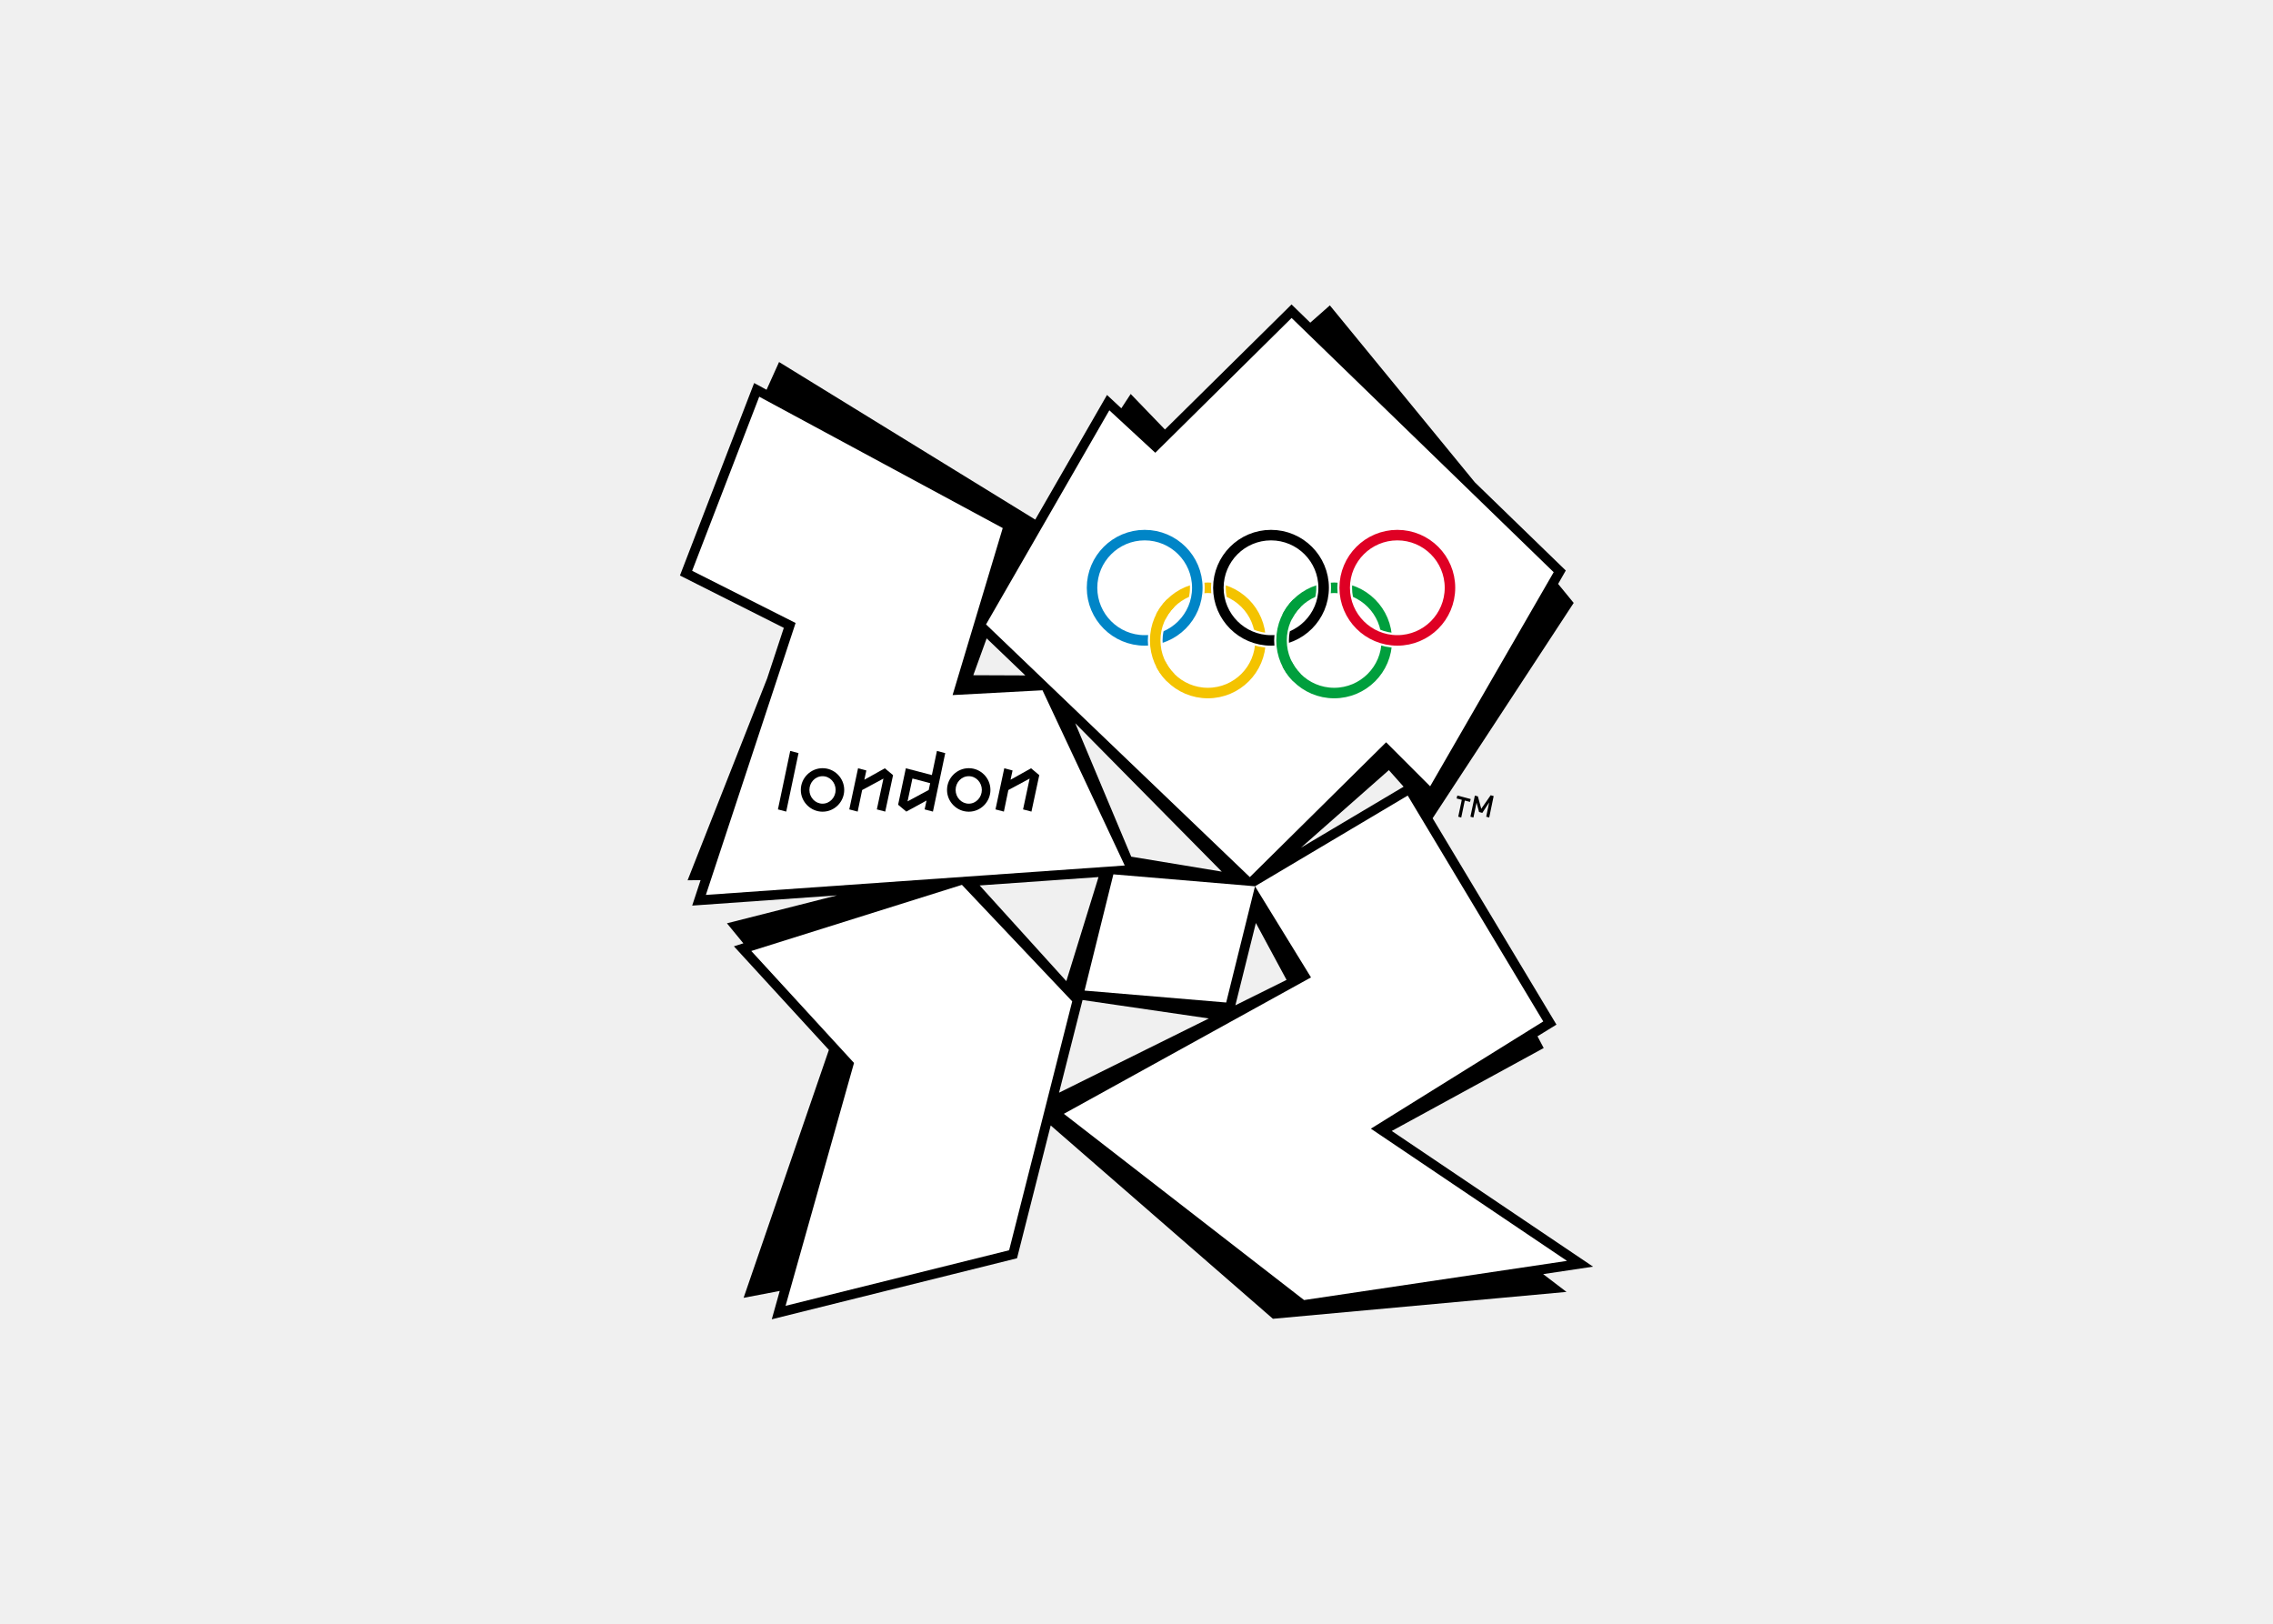
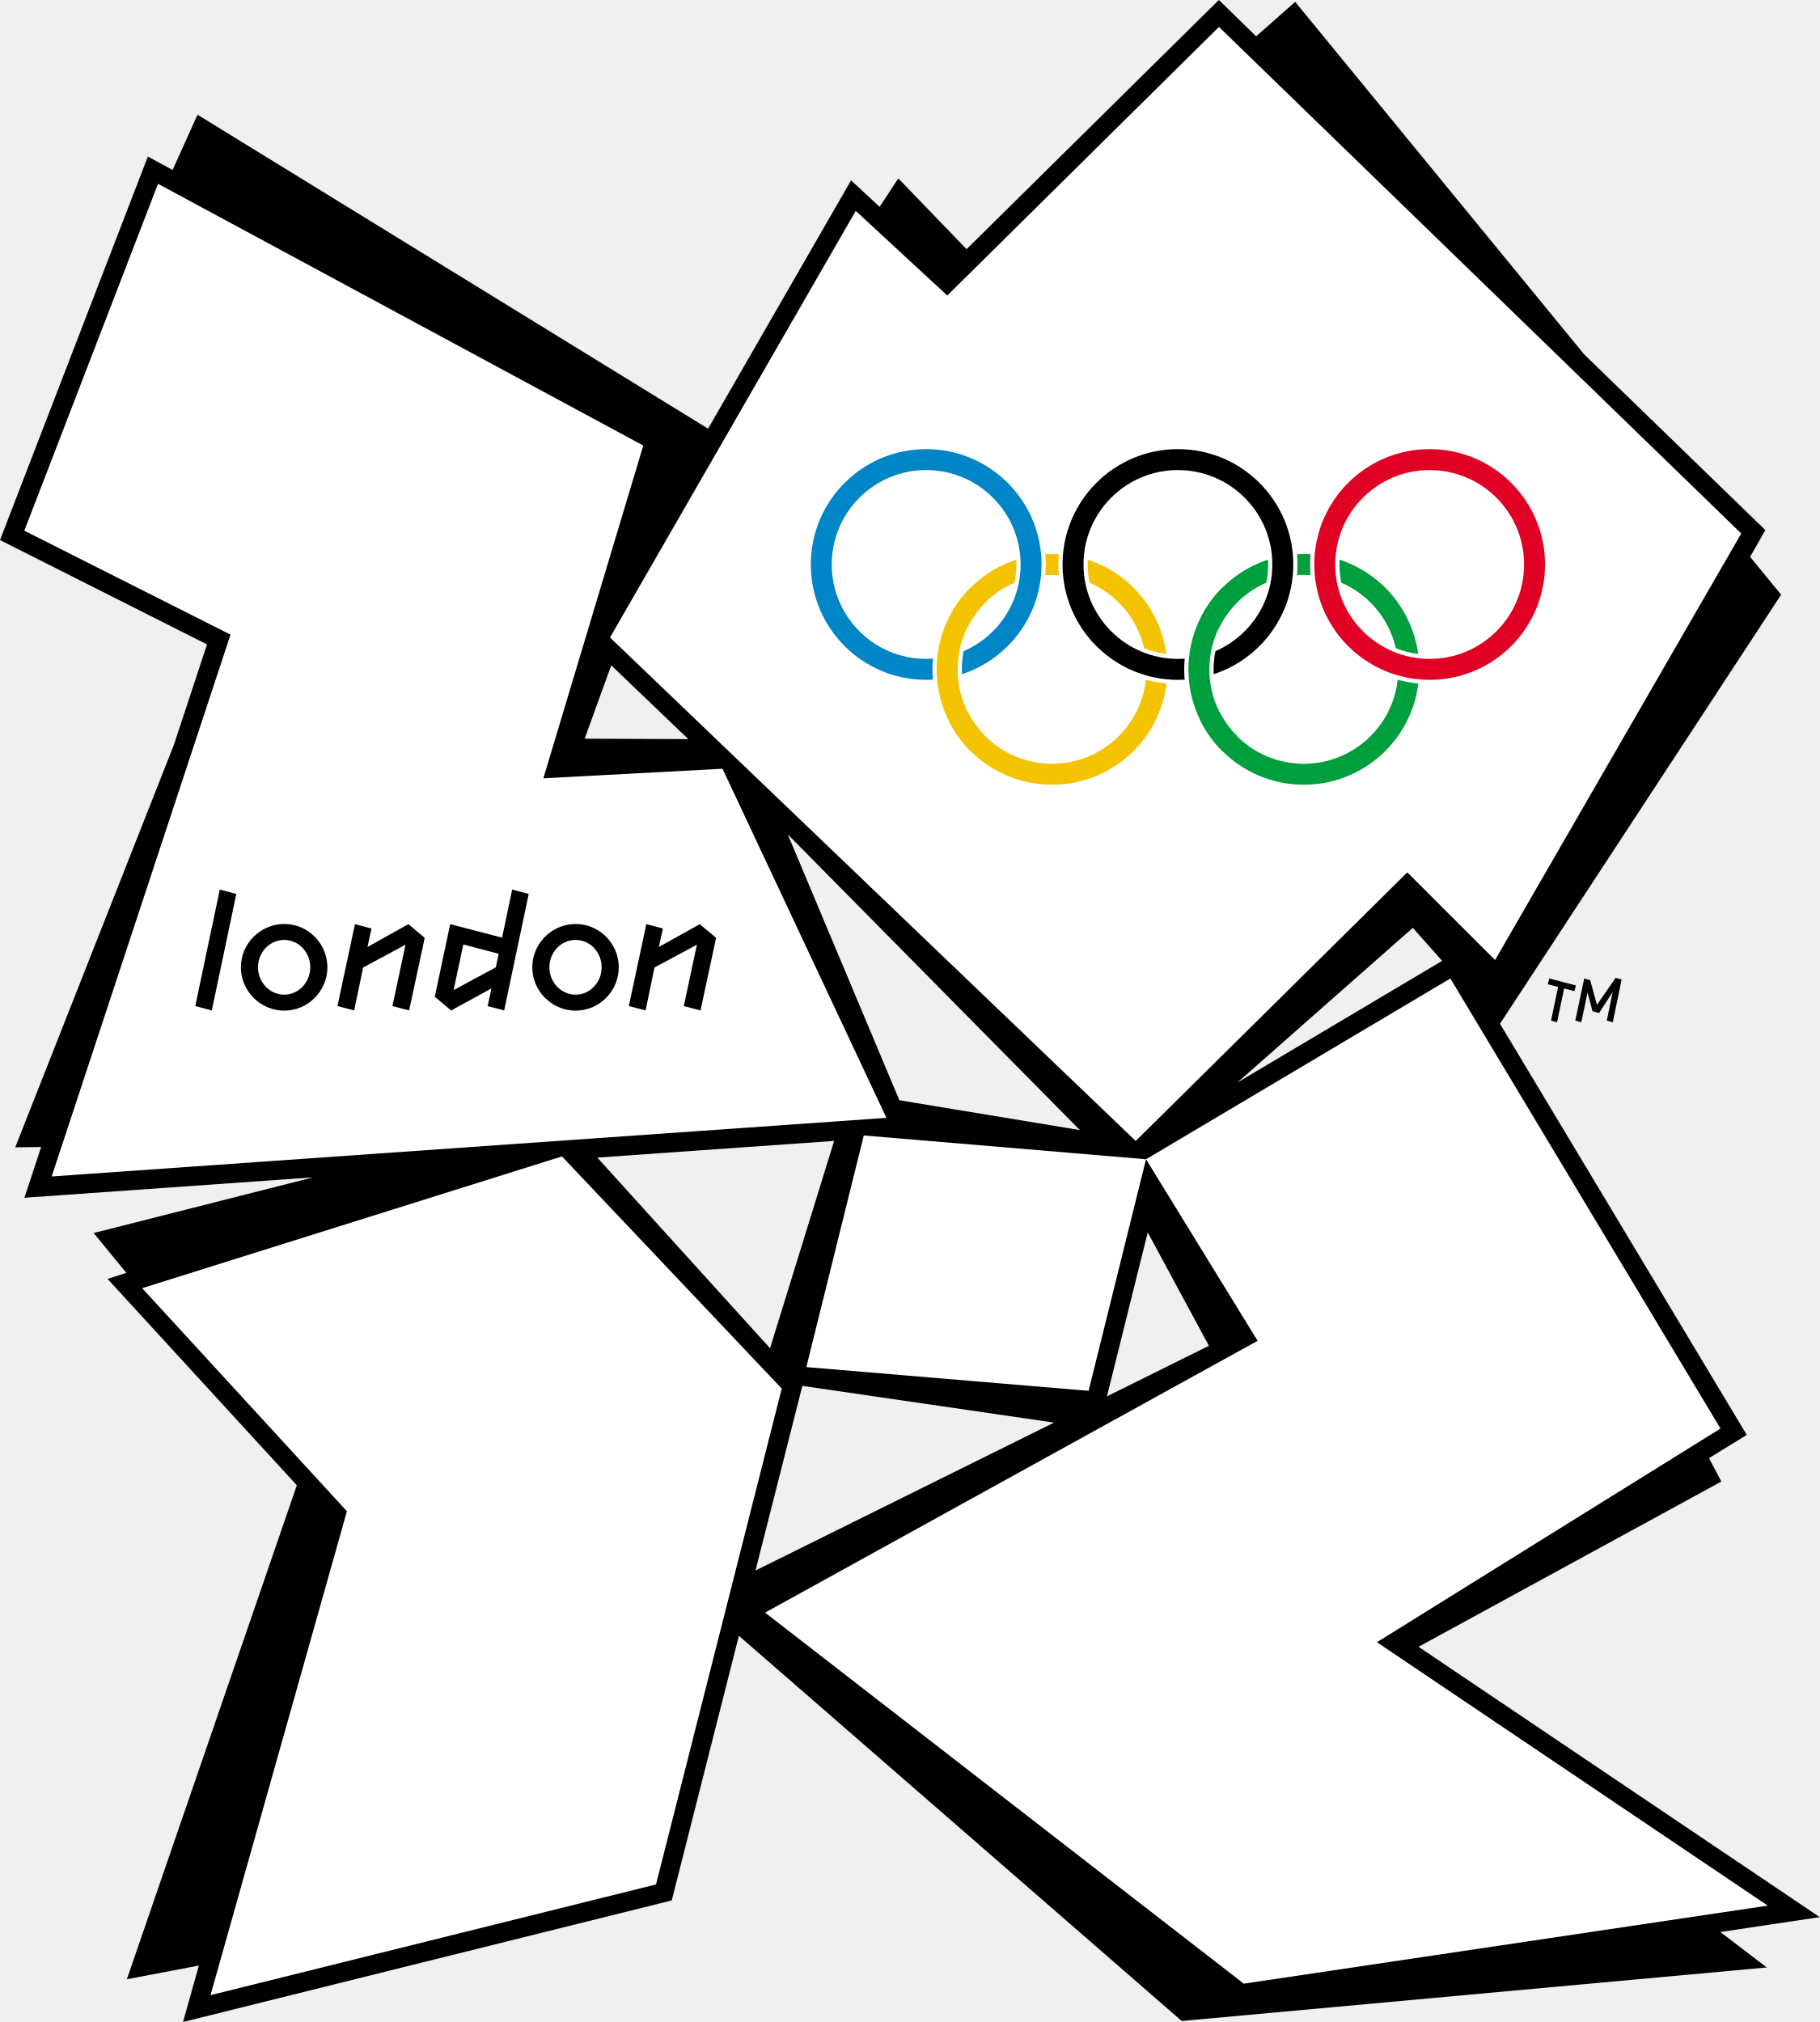
- <svg xmlns="http://www.w3.org/2000/svg" clip-rule="evenodd" fill-rule="evenodd" viewBox="0 0 560 400">
+ <svg xmlns="http://www.w3.org/2000/svg" viewBox="0 0 224.965 250" version="1.1" id="svg83" width="224.965" height="250" style="clip-rule:evenodd;fill-rule:evenodd">
+   <defs id="defs87" />
  <clipPath id="a">
-     <path clip-rule="evenodd" d="m167.517 75h224.965v250h-224.965z" />
+     <path d="M 167.517,75 H 392.482 V 325 H 167.517 Z" id="path2" style="clip-rule:evenodd" />
  </clipPath>
  <clipPath id="b">
-     <path clip-rule="evenodd" d="m297.577 157.76-25.935-12.968v25.935z" />
+     <path d="m 297.577,157.76 -25.935,-12.968 v 25.935 z" id="path5" style="clip-rule:evenodd" />
  </clipPath>
  <clipPath id="c">
-     <path clip-rule="evenodd" d="m297.577 157.76-25.935-25.936v51.871z" />
+     <path d="m 297.577,157.76 -25.935,-25.936 v 51.871 z" id="path8" style="clip-rule:evenodd" />
  </clipPath>
  <clipPath id="d">
-     <path clip-rule="evenodd" d="m328.7 157.76-25.935-12.968v25.935z" />
+     <path d="m 328.7,157.76 -25.935,-12.968 v 25.935 z" id="path11" style="clip-rule:evenodd" />
  </clipPath>
  <clipPath id="e">
-     <path clip-rule="evenodd" d="m328.7 157.76-25.935-25.936v51.871z" />
+     <path d="m 328.7,157.76 -25.935,-25.936 v 51.871 z" id="path14" style="clip-rule:evenodd" />
  </clipPath>
-   <g clip-path="url(#a)">
-     <path d="m359.268 201.187.873-4.162-1.276-.331.179-.716 3.296.861-.172.706-1.285-.331-.875 4.178z" />
-     <path d="m366.158 201.187.728-3.523-1.689 2.588-.801-.222-.613-2.316-.775 3.678-.739-.205 1.097-5.206.742.205.83 3.055 2.315-3.337.742.203-1.097 5.285z" />
-     <path d="m342.177 189.716 3.628 4.085-25.302 15.033zm-37.814 57.931 5.046-20.272 7.56 14.017zm-37.654-1.297 31.115 4.541-36.908 18.288zm-25.352-28.227 29.282-2.061-7.925 25.636zm1.727-60.863 9.527 9.126-12.818-.052zm57.929 57.462-22.309-3.687-13.798-32.87zm91.47 97.312-49.597-33.426 37.435-20.43-1.526-2.892 4.669-2.874-30.508-50.837 34.755-53.048-3.835-4.681 1.887-3.303-22.397-21.722-35.73-43.59-4.825 4.257-4.612-4.488-31.189 30.808-8.44-8.754-2.308 3.527-3.529-3.284-17.678 30.703-63.118-38.816-3.081 6.83-3.058-1.657-18.281 47.417 25.593 12.901-4.102 12.432-19.607 49.749 3.203-.043-2.068 6.277 35.683-2.521-27.122 6.882 4.045 4.932-2.33.735 23.401 25.521-21.012 61.074 8.903-1.693-1.961 6.98 60.421-15.031 8.299-32.718 54.746 47.625 72.332-6.62-5.751-4.383z" />
-     <g fill="#fff">
-       <path d="m264.162 246.683-27.173-28.704-51.896 16.292 25.311 27.581-16.862 59.83 55.074-13.688z" />
-       <path d="m302.096 246.961-34.893-2.935 7.102-28.636 34.89 2.94z" />
-       <path d="m322.991 240.776-60.888 33.608 59.181 45.877 64.778-9.649-48.319-32.568 42.472-26.42-33.396-55.644-37.623 22.351z" />
-       <path d="m382.782 140.961-64.57-62.632-33.584 33.207-11.32-10.461-30.379 52.745 64.993 62.25 33.577-33.212 10.848 10.843z" />
-       <path d="m196.013 153.466-22.107 66.991 103.196-7.247-20.261-43.163-22.151 1.183 12.353-41.143-59.99-32.361-16.528 42.889z" />
-     </g>
-     <path d="m193.701 199.932-2.043-.541 3.031-14.406 2.043.542z" />
-     <path d="m202.656 191.213c-1.834 0-3.243 1.55-3.243 3.384s1.433 3.384 3.243 3.384 3.219-1.574 3.219-3.384c0-1.834-1.409-3.384-3.219-3.384m0 8.743c-2.938 0-5.359-2.421-5.359-5.359s2.421-5.358 5.359-5.358 5.334 2.42 5.334 5.358-2.396 5.359-5.334 5.359" />
-     <path d="m218.096 199.932-2.067-.541 1.621-7.59-5.241 2.818-1.104 5.313-2.068-.541 2.161-10.128 2.046.539-.494 2.28 5.053-2.819 2.02 1.691z" />
-     <path d="m224.795 191.777-1.2 5.639 5.218-2.818.353-1.67zm5.053 8.155-2.046-.541.47-2.184-4.982 2.725-2.022-1.69 1.905-8.979 6.415 1.667 1.247-5.945 2.044.541z" />
-     <path d="m238.678 191.213c-1.834 0-3.243 1.55-3.243 3.384s1.433 3.384 3.243 3.384 3.22-1.574 3.22-3.384c0-1.834-1.41-3.384-3.22-3.384m0 8.743c-2.938 0-5.358-2.421-5.358-5.359s2.42-5.358 5.358-5.358 5.335 2.42 5.335 5.358-2.397 5.359-5.335 5.359" />
-     <path d="m254.119 199.932-2.067-.541 1.621-7.59-5.241 2.818-1.104 5.313-2.068-.541 2.161-10.128 2.046.539-.496 2.28 5.055-2.819 2.02 1.691z" />
-     <path d="m329.792 145.832c-.41-.043-.825-.067-1.249-.067-.434 0-.861.027-1.278.072-.518 6.029-4.827 10.965-10.555 12.453.355 6.2 5.513 11.144 11.833 11.144 6.336 0 11.47-4.941 11.83-11.139-5.735-1.481-10.063-6.422-10.581-12.463m14.149-13.056c-6.315 0-11.464 4.927-11.836 11.132 5.728 1.476 10.076 6.41 10.6 12.46.411.045.821.069 1.236.069 6.57 0 11.899-5.301 11.899-11.821 0-6.534-5.329-11.84-11.899-11.84m-19.092 13.583c-4.197 1.374-7.35 5.02-8.027 9.479 4.202-1.378 7.359-5.024 8.027-9.479m19.092 12.403c-.413 0-.818-.026-1.224-.062-.562 7.309-6.693 13.066-14.174 13.066-7.491 0-13.6-5.757-14.156-13.068-.42.038-.842.064-1.276.064-.415 0-.827-.026-1.24-.062-.56 7.309-6.677 13.066-14.165 13.066-7.505 0-13.619-5.757-14.175-13.066-.417.036-.839.062-1.268.062-7.851 0-14.213-6.334-14.213-14.146 0-7.827 6.362-14.165 14.213-14.165 7.476 0 13.602 5.749 14.172 13.054.42-.036.842-.065 1.271-.065.413 0 .818.029 1.223.062.575-7.304 6.709-13.051 14.182-13.051 7.483 0 13.593 5.749 14.161 13.054.417-.036.844-.065 1.271-.065.422 0 .834.029 1.247.065.565-7.305 6.665-13.054 14.151-13.054 7.876 0 14.229 6.338 14.229 14.165 0 7.812-6.353 14.146-14.229 14.146m-3.68-2.916c-.672-4.474-3.839-8.135-8.048-9.499.665 4.469 3.834 8.13 8.048 9.499m-46.27-9.48c-4.2 1.379-7.355 5.02-8.029 9.477 4.208-1.373 7.363-5.02 8.029-9.477m.107-2.449c-.362-6.209-5.504-11.141-11.835-11.141-6.544 0-11.864 5.306-11.864 11.84 0 6.52 5.32 11.821 11.864 11.821.434 0 .858-.029 1.278-.072.527-6.035 4.829-10.96 10.557-12.448m15.343 11.933c-.675-4.471-3.844-8.129-8.055-9.496.66 4.469 3.825 8.13 8.055 9.496m15.515-11.935c-.367-6.207-5.53-11.139-11.845-11.139-6.326 0-11.465 4.929-11.83 11.132 5.73 1.478 10.056 6.412 10.583 12.46.41.045.83.069 1.247.069.434 0 .864-.029 1.283-.074.53-6.04 4.839-10.967 10.562-12.448m-26.022 1.915c-.403-.041-.813-.065-1.228-.065-.431 0-.858.024-1.278.07-.52 6.033-4.841 10.969-10.579 12.455.358 6.2 5.528 11.144 11.857 11.144 6.317 0 11.485-4.941 11.845-11.137-5.754-1.478-10.097-6.424-10.617-12.467" />
-     <g fill="none">
-       <circle cx="297.577" cy="157.76" r="12.968" stroke="#fff" stroke-width="3.63" />
-       <circle cx="328.7" cy="157.76" r="12.968" stroke="#fff" stroke-width="3.63" />
-       <circle cx="297.577" cy="157.76" r="12.968" stroke="#f4c300" stroke-width="2.59" />
-       <circle cx="328.7" cy="157.76" r="12.968" stroke="#009f3d" stroke-width="2.59" />
-       <g stroke="#fff" stroke-width="3.63">
-         <circle cx="282.016" cy="144.792" r="12.968" />
-         <circle cx="313.139" cy="144.792" r="12.968" />
-         <circle cx="344.261" cy="144.792" r="12.968" />
+   <g id="g124" transform="translate(-167.517,-75)">
+     <g id="g81" clip-path="url(#a)">
+       <path id="path17" d="m 359.268,201.187 0.873,-4.162 -1.276,-0.331 0.179,-0.716 3.296,0.861 -0.172,0.706 -1.285,-0.331 -0.875,4.178 z" />
+       <path id="path19" d="m 366.158,201.187 0.728,-3.523 -1.689,2.588 -0.801,-0.222 -0.613,-2.316 -0.775,3.678 -0.739,-0.205 1.097,-5.206 0.742,0.205 0.83,3.055 2.315,-3.337 0.742,0.203 -1.097,5.285 z" />
+       <path id="path21" d="m 342.177,189.716 3.628,4.085 -25.302,15.033 z m -37.814,57.931 5.046,-20.272 7.56,14.017 z m -37.654,-1.297 31.115,4.541 -36.908,18.288 z m -25.352,-28.227 29.282,-2.061 -7.925,25.636 z m 1.727,-60.863 9.527,9.126 -12.818,-0.052 z m 57.929,57.462 -22.309,-3.687 -13.798,-32.87 z m 91.47,97.312 -49.597,-33.426 37.435,-20.43 -1.526,-2.892 4.669,-2.874 -30.508,-50.837 34.755,-53.048 -3.835,-4.681 1.887,-3.303 -22.397,-21.722 -35.73,-43.59 -4.825,4.257 -4.612,-4.488 -31.189,30.808 -8.44,-8.754 -2.308,3.527 -3.529,-3.284 -17.678,30.703 -63.118,-38.816 -3.081,6.83 -3.058,-1.657 -18.281,47.417 25.593,12.901 -4.102,12.432 -19.607,49.749 3.203,-0.043 -2.068,6.277 35.683,-2.521 -27.122,6.882 4.045,4.932 -2.33,0.735 23.401,25.521 -21.012,61.074 8.903,-1.693 -1.961,6.98 60.421,-15.031 8.299,-32.718 54.746,47.625 72.332,-6.62 -5.751,-4.383 z" />
+       <g id="g33" style="fill:#ffffff">
+         <path id="path23" d="m 264.162,246.683 -27.173,-28.704 -51.896,16.292 25.311,27.581 -16.862,59.83 55.074,-13.688 z" />
+         <path id="path25" d="m 302.096,246.961 -34.893,-2.935 7.102,-28.636 34.89,2.94 z" />
+         <path id="path27" d="m 322.991,240.776 -60.888,33.608 59.181,45.877 64.778,-9.649 -48.319,-32.568 42.472,-26.42 -33.396,-55.644 -37.623,22.351 z" />
+         <path id="path29" d="m 382.782,140.961 -64.57,-62.632 -33.584,33.207 -11.32,-10.461 -30.379,52.745 64.993,62.25 33.577,-33.212 10.848,10.843 z" />
+         <path id="path31" d="m 196.013,153.466 -22.107,66.991 103.196,-7.247 -20.261,-43.163 -22.151,1.183 12.353,-41.143 -59.99,-32.361 -16.528,42.889 z" />
      </g>
-       <circle cx="282.016" cy="144.792" r="12.968" stroke="#0085c7" stroke-width="2.59" />
-       <circle cx="313.139" cy="144.792" r="12.968" stroke="#000" stroke-width="2.59" />
-       <circle cx="344.261" cy="144.792" r="12.968" stroke="#df0024" stroke-width="2.59" />
-       <circle clip-path="url(#b)" cx="297.577" cy="157.76" r="12.968" stroke="#fff" stroke-width="3.63" />
-       <circle clip-path="url(#c)" cx="297.577" cy="157.76" r="12.968" stroke="#f4c300" stroke-width="2.59" />
-       <circle clip-path="url(#d)" cx="328.7" cy="157.76" r="12.968" stroke="#fff" stroke-width="3.63" />
-       <circle clip-path="url(#e)" cx="328.7" cy="157.76" r="12.968" stroke="#009f3d" stroke-width="2.59" />
+       <path id="path35" d="m 193.701,199.932 -2.043,-0.541 3.031,-14.406 2.043,0.542 z" />
+       <path id="path37" d="m 202.656,191.213 c -1.834,0 -3.243,1.55 -3.243,3.384 0,1.834 1.433,3.384 3.243,3.384 1.81,0 3.219,-1.574 3.219,-3.384 0,-1.834 -1.409,-3.384 -3.219,-3.384 m 0,8.743 c -2.938,0 -5.359,-2.421 -5.359,-5.359 0,-2.938 2.421,-5.358 5.359,-5.358 2.938,0 5.334,2.42 5.334,5.358 0,2.938 -2.396,5.359 -5.334,5.359" />
+       <path id="path39" d="m 218.096,199.932 -2.067,-0.541 1.621,-7.59 -5.241,2.818 -1.104,5.313 -2.068,-0.541 2.161,-10.128 2.046,0.539 -0.494,2.28 5.053,-2.819 2.02,1.691 z" />
+       <path id="path41" d="m 224.795,191.777 -1.2,5.639 5.218,-2.818 0.353,-1.67 z m 5.053,8.155 -2.046,-0.541 0.47,-2.184 -4.982,2.725 -2.022,-1.69 1.905,-8.979 6.415,1.667 1.247,-5.945 2.044,0.541 z" />
+       <path id="path43" d="m 238.678,191.213 c -1.834,0 -3.243,1.55 -3.243,3.384 0,1.834 1.433,3.384 3.243,3.384 1.81,0 3.22,-1.574 3.22,-3.384 0,-1.834 -1.41,-3.384 -3.22,-3.384 m 0,8.743 c -2.938,0 -5.358,-2.421 -5.358,-5.359 0,-2.938 2.42,-5.358 5.358,-5.358 2.938,0 5.335,2.42 5.335,5.358 0,2.938 -2.397,5.359 -5.335,5.359" />
+       <path id="path45" d="m 254.119,199.932 -2.067,-0.541 1.621,-7.59 -5.241,2.818 -1.104,5.313 -2.068,-0.541 2.161,-10.128 2.046,0.539 -0.496,2.28 5.055,-2.819 2.02,1.691 z" />
+       <path id="path47" d="m 329.792,145.832 c -0.41,-0.043 -0.825,-0.067 -1.249,-0.067 -0.434,0 -0.861,0.027 -1.278,0.072 -0.518,6.029 -4.827,10.965 -10.555,12.453 0.355,6.2 5.513,11.144 11.833,11.144 6.336,0 11.47,-4.941 11.83,-11.139 -5.735,-1.481 -10.063,-6.422 -10.581,-12.463 m 14.149,-13.056 c -6.315,0 -11.464,4.927 -11.836,11.132 5.728,1.476 10.076,6.41 10.6,12.46 0.411,0.045 0.821,0.069 1.236,0.069 6.57,0 11.899,-5.301 11.899,-11.821 0,-6.534 -5.329,-11.84 -11.899,-11.84 m -19.092,13.583 c -4.197,1.374 -7.35,5.02 -8.027,9.479 4.202,-1.378 7.359,-5.024 8.027,-9.479 m 19.092,12.403 c -0.413,0 -0.818,-0.026 -1.224,-0.062 -0.562,7.309 -6.693,13.066 -14.174,13.066 -7.491,0 -13.6,-5.757 -14.156,-13.068 -0.42,0.038 -0.842,0.064 -1.276,0.064 -0.415,0 -0.827,-0.026 -1.24,-0.062 -0.56,7.309 -6.677,13.066 -14.165,13.066 -7.505,0 -13.619,-5.757 -14.175,-13.066 -0.417,0.036 -0.839,0.062 -1.268,0.062 -7.851,0 -14.213,-6.334 -14.213,-14.146 0,-7.827 6.362,-14.165 14.213,-14.165 7.476,0 13.602,5.749 14.172,13.054 0.42,-0.036 0.842,-0.065 1.271,-0.065 0.413,0 0.818,0.029 1.223,0.062 0.575,-7.304 6.709,-13.051 14.182,-13.051 7.483,0 13.593,5.749 14.161,13.054 0.417,-0.036 0.844,-0.065 1.271,-0.065 0.422,0 0.834,0.029 1.247,0.065 0.565,-7.305 6.665,-13.054 14.151,-13.054 7.876,0 14.229,6.338 14.229,14.165 0,7.812 -6.353,14.146 -14.229,14.146 m -3.68,-2.916 c -0.672,-4.474 -3.839,-8.135 -8.048,-9.499 0.665,4.469 3.834,8.13 8.048,9.499 m -46.27,-9.48 c -4.2,1.379 -7.355,5.02 -8.029,9.477 4.208,-1.373 7.363,-5.02 8.029,-9.477 m 0.107,-2.449 c -0.362,-6.209 -5.504,-11.141 -11.835,-11.141 -6.544,0 -11.864,5.306 -11.864,11.84 0,6.52 5.32,11.821 11.864,11.821 0.434,0 0.858,-0.029 1.278,-0.072 0.527,-6.035 4.829,-10.96 10.557,-12.448 m 15.343,11.933 c -0.675,-4.471 -3.844,-8.129 -8.055,-9.496 0.66,4.469 3.825,8.13 8.055,9.496 m 15.515,-11.935 c -0.367,-6.207 -5.53,-11.139 -11.845,-11.139 -6.326,0 -11.465,4.929 -11.83,11.132 5.73,1.478 10.056,6.412 10.583,12.46 0.41,0.045 0.83,0.069 1.247,0.069 0.434,0 0.864,-0.029 1.283,-0.074 0.53,-6.04 4.839,-10.967 10.562,-12.448 m -26.022,1.915 c -0.403,-0.041 -0.813,-0.065 -1.228,-0.065 -0.431,0 -0.858,0.024 -1.278,0.07 -0.52,6.033 -4.841,10.969 -10.579,12.455 0.358,6.2 5.528,11.144 11.857,11.144 6.317,0 11.485,-4.941 11.845,-11.137 -5.754,-1.478 -10.097,-6.424 -10.617,-12.467" />
+       <g id="g79" style="fill:none">
+         <circle id="circle49" r="12.968" cy="157.76" cx="297.577" style="stroke:#ffffff;stroke-width:3.63" />
+         <circle id="circle51" r="12.968" cy="157.76" cx="328.7" style="stroke:#ffffff;stroke-width:3.63" />
+         <circle id="circle53" r="12.968" cy="157.76" cx="297.577" style="stroke:#f4c300;stroke-width:2.59" />
+         <circle id="circle55" r="12.968" cy="157.76" cx="328.7" style="stroke:#009f3d;stroke-width:2.59" />
+         <g id="g63" style="stroke:#ffffff;stroke-width:3.63">
+           <circle id="circle57" r="12.968" cy="144.792" cx="282.016" />
+           <circle id="circle59" r="12.968" cy="144.792" cx="313.139" />
+           <circle id="circle61" r="12.968" cy="144.792" cx="344.261" />
+         </g>
+         <circle id="circle65" r="12.968" cy="144.792" cx="282.016" style="stroke:#0085c7;stroke-width:2.59" />
+         <circle id="circle67" r="12.968" cy="144.792" cx="313.139" style="stroke:#000000;stroke-width:2.59" />
+         <circle id="circle69" r="12.968" cy="144.792" cx="344.261" style="stroke:#df0024;stroke-width:2.59" />
+         <circle id="circle71" r="12.968" cy="157.76" cx="297.577" clip-path="url(#b)" style="stroke:#ffffff;stroke-width:3.63" />
+         <circle id="circle73" r="12.968" cy="157.76" cx="297.577" clip-path="url(#c)" style="stroke:#f4c300;stroke-width:2.59" />
+         <circle id="circle75" r="12.968" cy="157.76" cx="328.7" clip-path="url(#d)" style="stroke:#ffffff;stroke-width:3.63" />
+         <circle id="circle77" r="12.968" cy="157.76" cx="328.7" clip-path="url(#e)" style="stroke:#009f3d;stroke-width:2.59" />
+       </g>
    </g>
  </g>
</svg>
